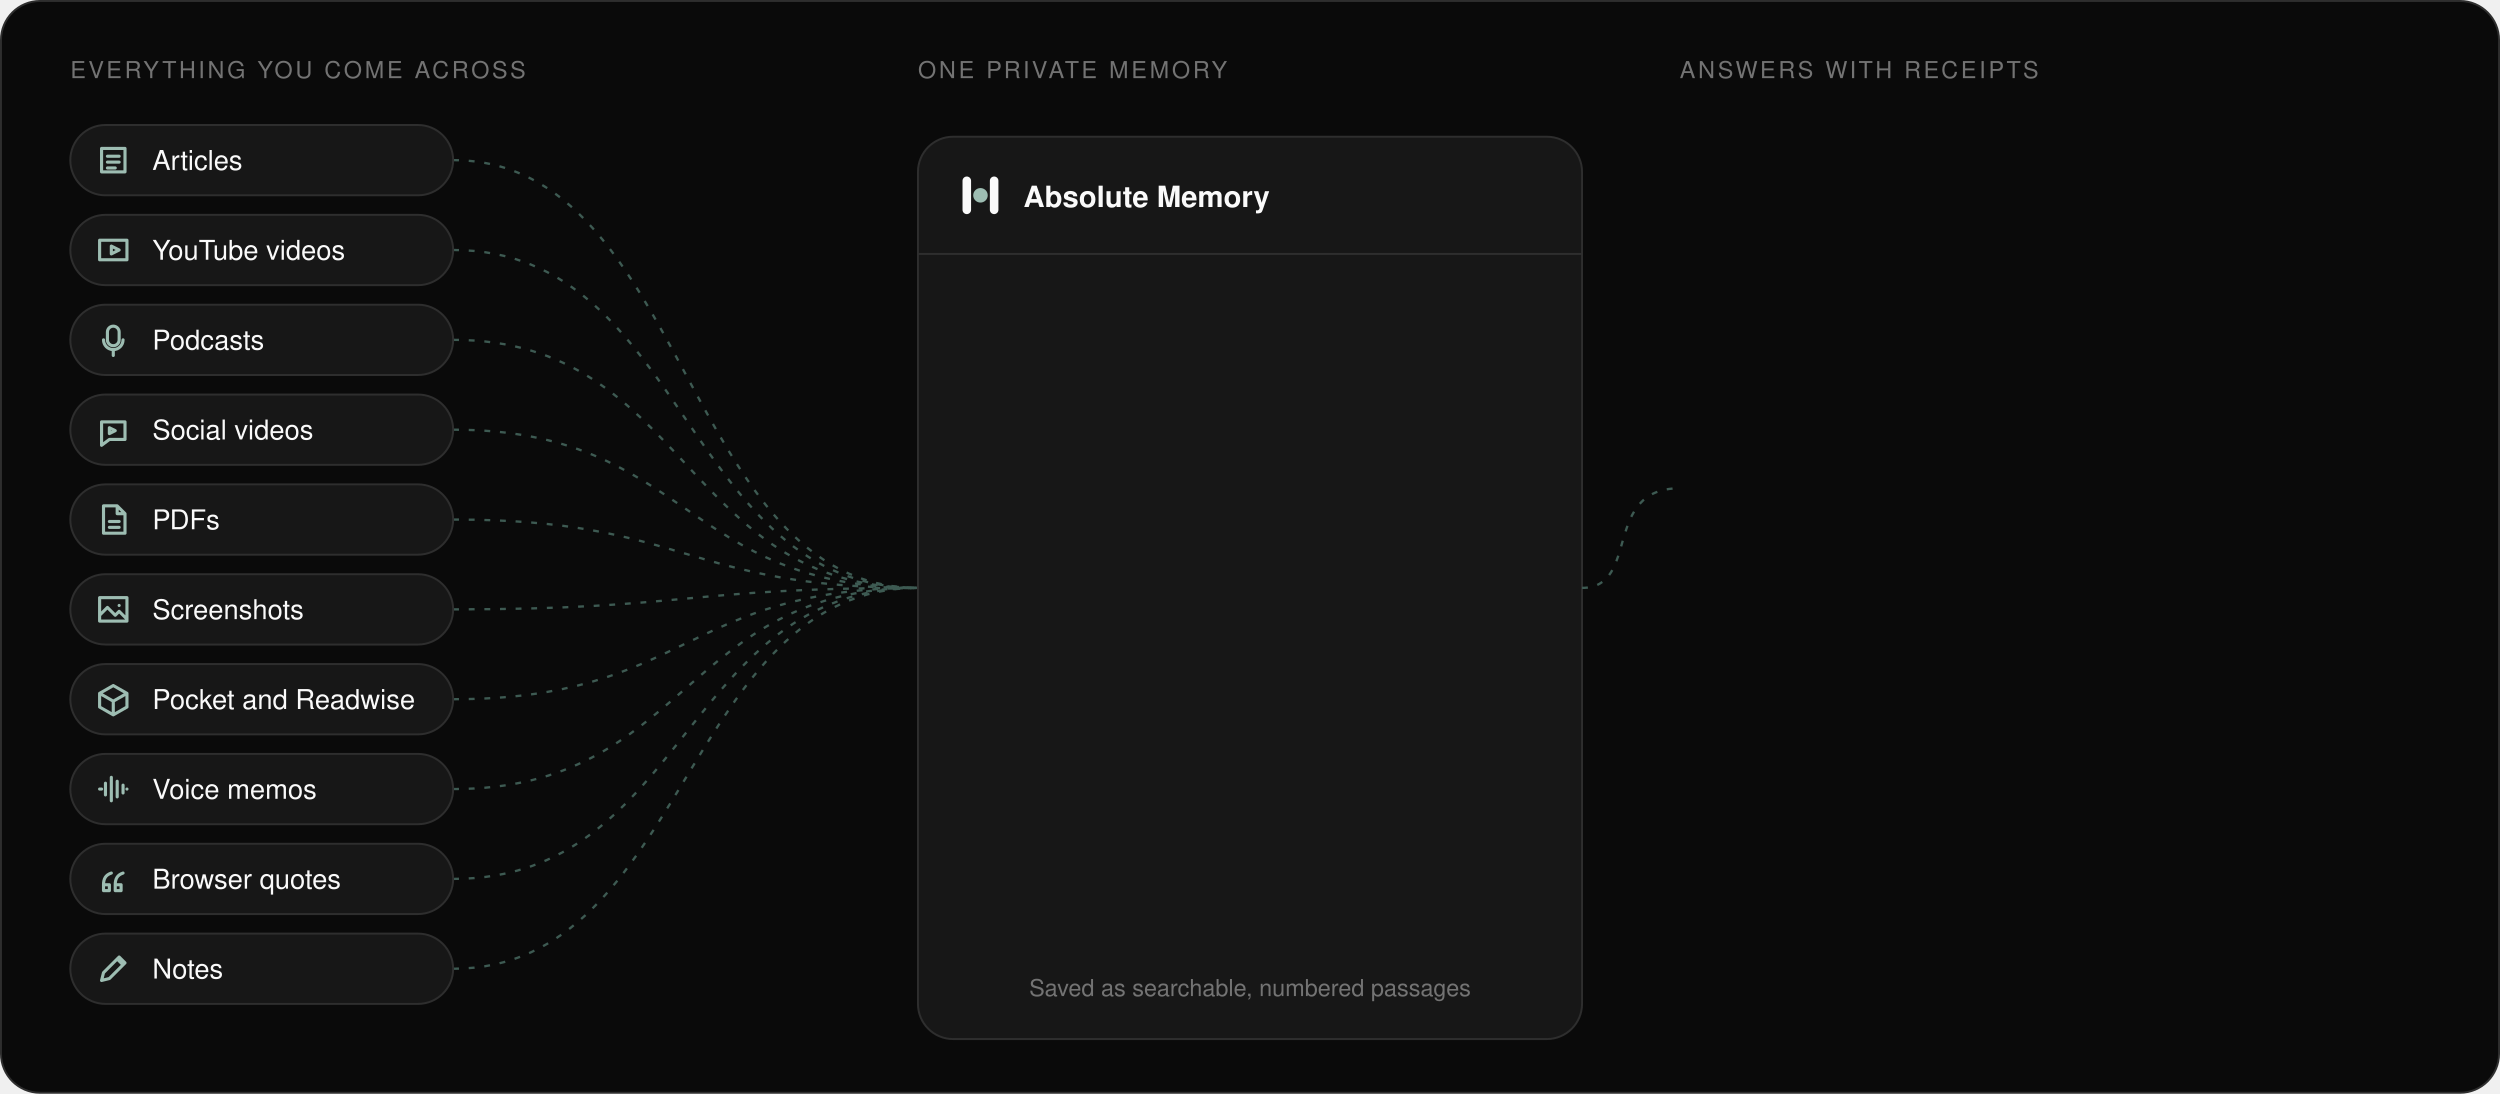
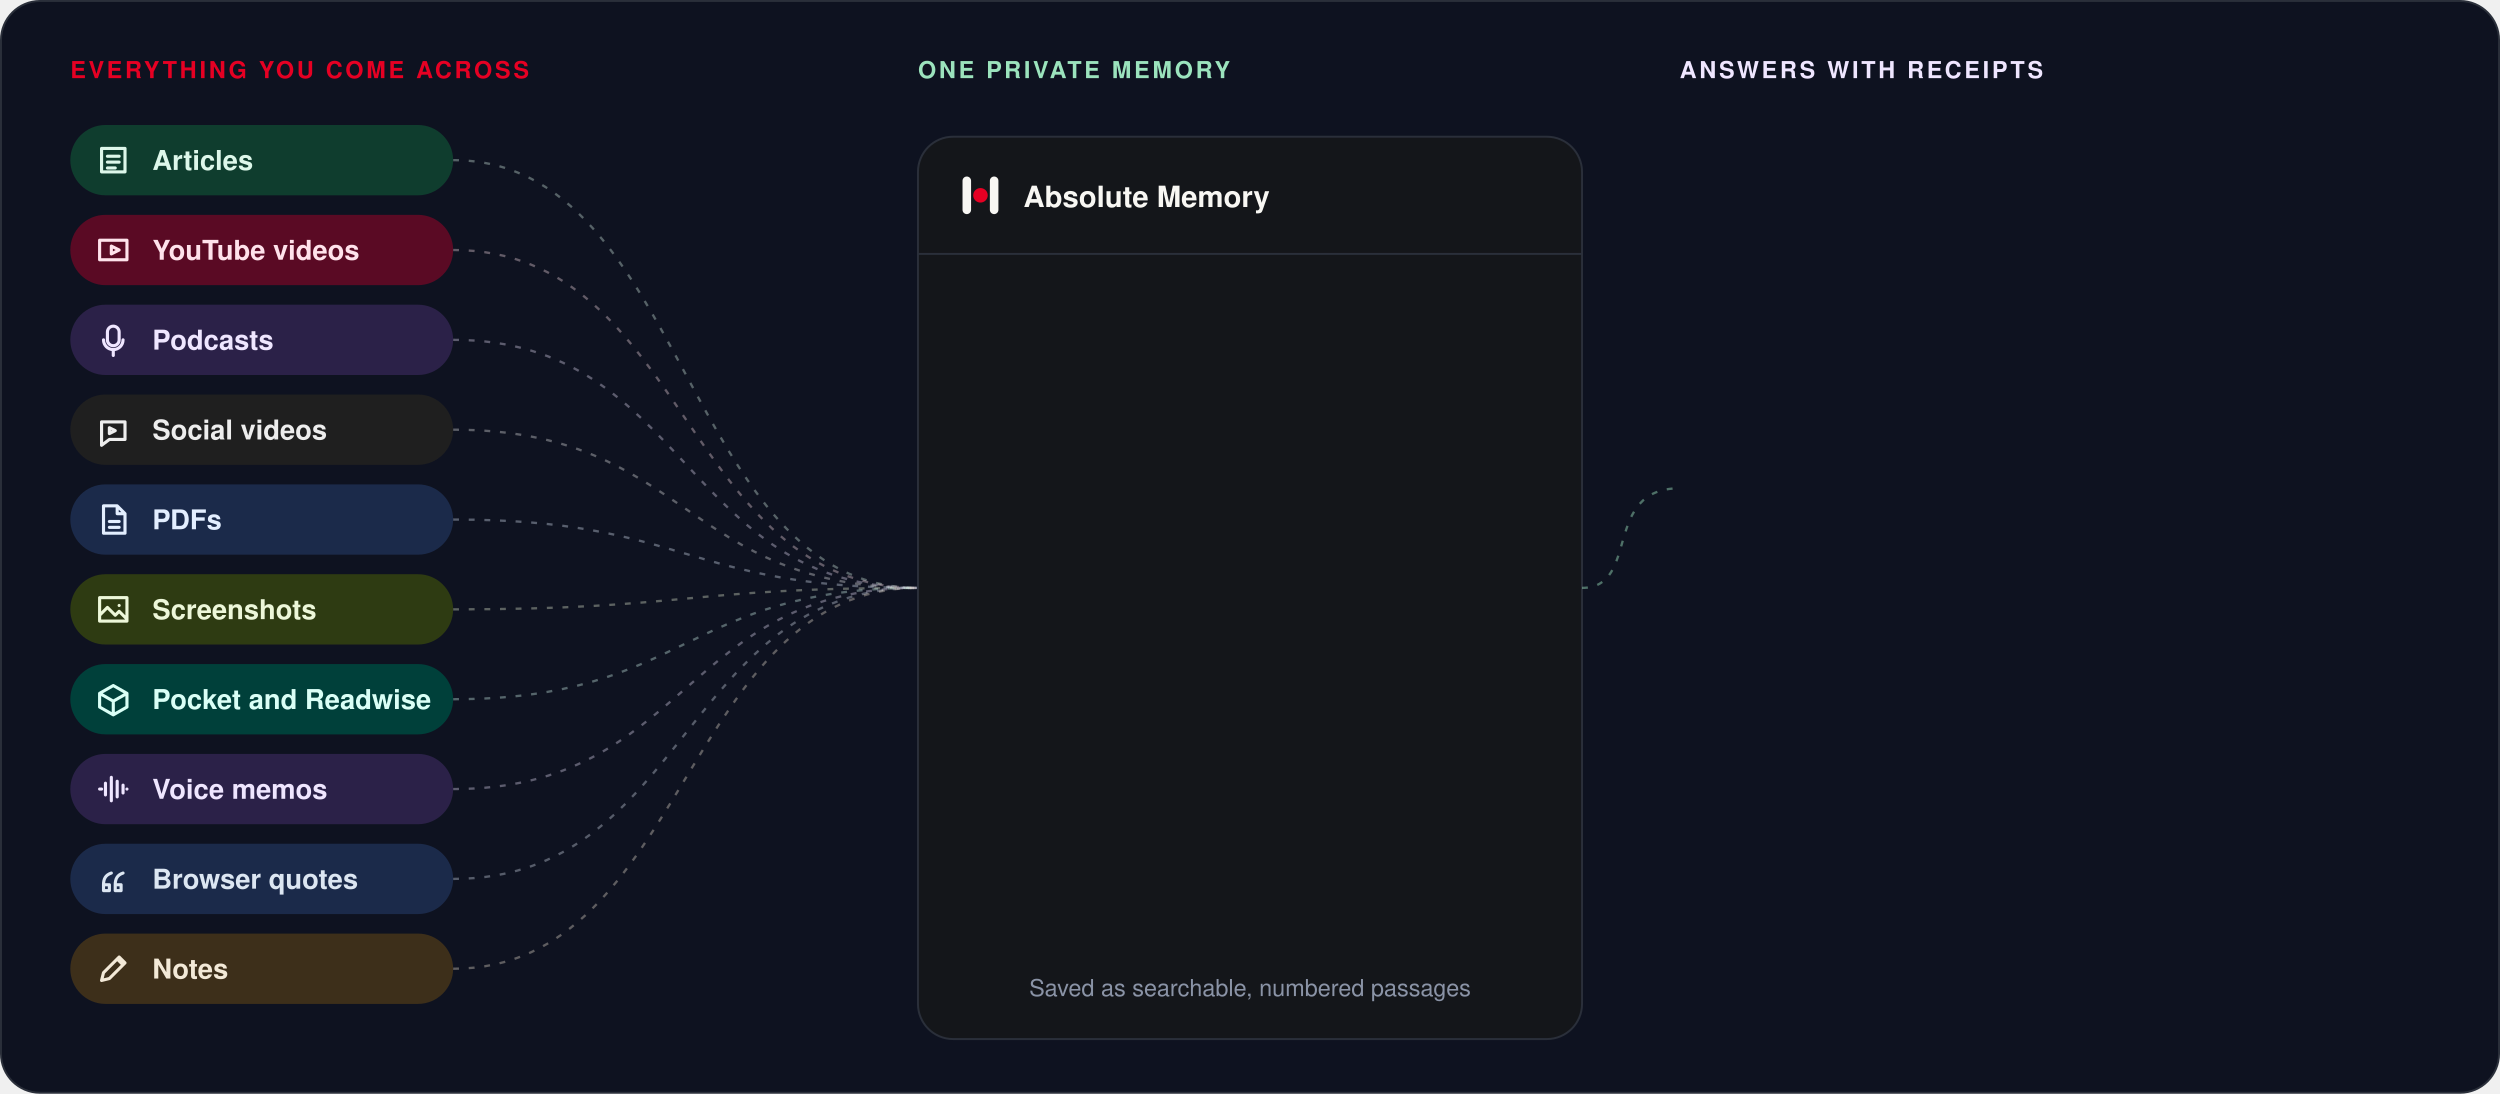
<svg xmlns="http://www.w3.org/2000/svg" viewBox="0 0 1280 560" width="1280" height="560" role="img" aria-labelledby="t d">
-   <rect x="0.5" y="0.5" width="1279" height="559" rx="20" fill="#0A0A0A" stroke="#2E2E2E" />
-   <text x="36" y="40" font-family="-apple-system, BlinkMacSystemFont, 'Segoe UI', Helvetica, Arial, sans-serif" font-size="12" letter-spacing="1.4" fill="#737373">EVERYTHING YOU COME ACROSS</text>
-   <text x="470" y="40" font-family="-apple-system, BlinkMacSystemFont, 'Segoe UI', Helvetica, Arial, sans-serif" font-size="12" letter-spacing="1.4" fill="#737373">ONE PRIVATE MEMORY</text>
-   <text x="860" y="40" font-family="-apple-system, BlinkMacSystemFont, 'Segoe UI', Helvetica, Arial, sans-serif" font-size="12" letter-spacing="1.4" fill="#737373">ANSWERS WITH RECEIPTS</text>
-   <path id="p0" d="M232 82 C 352 82, 350 301, 470 301" fill="none" stroke="#3D5A52" stroke-width="1.2" stroke-dasharray="3 5" />
-   <g>
-     <rect x="36" y="64" width="196" height="36" rx="18" fill="#171717" stroke="#2E2E2E" />
-     <path d="M4 4h12v12H4z M7 8h6 M7 11h6 M7 14h4" transform="translate(48 72) scale(1)" fill="none" stroke="#9DBDB2" stroke-width="1.6" stroke-linecap="round" stroke-linejoin="round" />
-     <text x="78" y="87" font-family="-apple-system, BlinkMacSystemFont, 'Segoe UI', Helvetica, Arial, sans-serif" font-size="14" fill="#FAFAFA">Articles</text>
-   </g>
-   <circle r="4" fill="#9DBDB2" opacity="0">
-     <animateMotion dur="1.6s" begin="0.00s;0.00s+9s" fill="freeze" keyPoints="0;1" keyTimes="0;1" calcMode="spline" keySplines="0.4 0 0.2 1">
+   <rect x="0.5" y="0.5" width="1279" height="559" rx="20" fill="#0E1220" stroke="#2A2F3A" />
+   <text x="36" y="40" font-family="-apple-system, BlinkMacSystemFont, 'Segoe UI', Helvetica, Arial, sans-serif" font-size="12" font-weight="700" letter-spacing="1.4" fill="#E60023">EVERYTHING YOU COME ACROSS</text>
+   <text x="470" y="40" font-family="-apple-system, BlinkMacSystemFont, 'Segoe UI', Helvetica, Arial, sans-serif" font-size="12" font-weight="700" letter-spacing="1.4" fill="#9BE3BD">ONE PRIVATE MEMORY</text>
+   <text x="860" y="40" font-family="-apple-system, BlinkMacSystemFont, 'Segoe UI', Helvetica, Arial, sans-serif" font-size="12" font-weight="700" letter-spacing="1.4" fill="#EFE6FF">ANSWERS WITH RECEIPTS</text>
+   <path id="p0" d="M232 82 C 352 82, 350 301, 470 301" fill="none" stroke="#DDF7EA" stroke-opacity="0.35" stroke-width="1.2" stroke-dasharray="3 5" />
+   <rect x="36" y="64" width="196" height="36" rx="18" fill="#0F3D2E" />
+   <path d="M4 4h12v12H4z M7 8h6 M7 11h6 M7 14h4" transform="translate(48 72) scale(1)" fill="none" stroke="#DDF7EA" stroke-width="1.6" stroke-linecap="round" stroke-linejoin="round" />
+   <text x="78" y="87" font-family="-apple-system, BlinkMacSystemFont, 'Segoe UI', Helvetica, Arial, sans-serif" font-size="14" font-weight="600" fill="#DDF7EA">Articles</text>
+   <circle r="4.5" fill="#DDF7EA" opacity="0">
+     <animateMotion dur="1.6s" begin="0.00s;0.00s+9s" fill="freeze" calcMode="spline" keyPoints="0;1" keyTimes="0;1" keySplines="0.4 0 0.2 1">
      <mpath href="#p0" />
    </animateMotion>
    <animate attributeName="opacity" values="0;1;1;0" keyTimes="0;0.1;0.85;1" dur="1.6s" begin="0.00s;0.00s+9s" />
  </circle>
-   <path id="p1" d="M232 128 C 352 128, 350 301, 470 301" fill="none" stroke="#3D5A52" stroke-width="1.2" stroke-dasharray="3 5" />
-   <g>
-     <rect x="36" y="110" width="196" height="36" rx="18" fill="#171717" stroke="#2E2E2E" />
-     <path d="M3 5h14v10H3z M9 8l4 2-4 2z" transform="translate(48 118) scale(1)" fill="none" stroke="#9DBDB2" stroke-width="1.6" stroke-linecap="round" stroke-linejoin="round" />
-     <text x="78" y="133" font-family="-apple-system, BlinkMacSystemFont, 'Segoe UI', Helvetica, Arial, sans-serif" font-size="14" fill="#FAFAFA">YouTube videos</text>
-   </g>
-   <circle r="4" fill="#9DBDB2" opacity="0">
-     <animateMotion dur="1.6s" begin="0.45s;0.45s+9s" fill="freeze" keyPoints="0;1" keyTimes="0;1" calcMode="spline" keySplines="0.4 0 0.2 1">
+   <path id="p1" d="M232 128 C 352 128, 350 301, 470 301" fill="none" stroke="#FFE2EB" stroke-opacity="0.35" stroke-width="1.2" stroke-dasharray="3 5" />
+   <rect x="36" y="110" width="196" height="36" rx="18" fill="#5A0A24" />
+   <path d="M3 5h14v10H3z M9 8l4 2-4 2z" transform="translate(48 118) scale(1)" fill="none" stroke="#FFE2EB" stroke-width="1.6" stroke-linecap="round" stroke-linejoin="round" />
+   <text x="78" y="133" font-family="-apple-system, BlinkMacSystemFont, 'Segoe UI', Helvetica, Arial, sans-serif" font-size="14" font-weight="600" fill="#FFE2EB">YouTube videos</text>
+   <circle r="4.5" fill="#FFE2EB" opacity="0">
+     <animateMotion dur="1.6s" begin="0.45s;0.45s+9s" fill="freeze" calcMode="spline" keyPoints="0;1" keyTimes="0;1" keySplines="0.4 0 0.2 1">
      <mpath href="#p1" />
    </animateMotion>
    <animate attributeName="opacity" values="0;1;1;0" keyTimes="0;0.1;0.85;1" dur="1.6s" begin="0.45s;0.45s+9s" />
  </circle>
-   <path id="p2" d="M232 174 C 352 174, 350 301, 470 301" fill="none" stroke="#3D5A52" stroke-width="1.2" stroke-dasharray="3 5" />
-   <g>
-     <rect x="36" y="156" width="196" height="36" rx="18" fill="#171717" stroke="#2E2E2E" />
-     <path d="M10 3a3 3 0 0 1 3 3v4a3 3 0 0 1-6 0V6a3 3 0 0 1 3-3z M5 10a5 5 0 0 0 10 0 M10 15v3" transform="translate(48 164) scale(1)" fill="none" stroke="#9DBDB2" stroke-width="1.6" stroke-linecap="round" stroke-linejoin="round" />
-     <text x="78" y="179" font-family="-apple-system, BlinkMacSystemFont, 'Segoe UI', Helvetica, Arial, sans-serif" font-size="14" fill="#FAFAFA">Podcasts</text>
-   </g>
-   <circle r="4" fill="#9DBDB2" opacity="0">
-     <animateMotion dur="1.6s" begin="0.90s;0.90s+9s" fill="freeze" keyPoints="0;1" keyTimes="0;1" calcMode="spline" keySplines="0.4 0 0.2 1">
+   <path id="p2" d="M232 174 C 352 174, 350 301, 470 301" fill="none" stroke="#EFE6FF" stroke-opacity="0.35" stroke-width="1.2" stroke-dasharray="3 5" />
+   <rect x="36" y="156" width="196" height="36" rx="18" fill="#2B2148" />
+   <path d="M10 3a3 3 0 0 1 3 3v4a3 3 0 0 1-6 0V6a3 3 0 0 1 3-3z M5 10a5 5 0 0 0 10 0 M10 15v3" transform="translate(48 164) scale(1)" fill="none" stroke="#EFE6FF" stroke-width="1.6" stroke-linecap="round" stroke-linejoin="round" />
+   <text x="78" y="179" font-family="-apple-system, BlinkMacSystemFont, 'Segoe UI', Helvetica, Arial, sans-serif" font-size="14" font-weight="600" fill="#EFE6FF">Podcasts</text>
+   <circle r="4.5" fill="#EFE6FF" opacity="0">
+     <animateMotion dur="1.6s" begin="0.90s;0.90s+9s" fill="freeze" calcMode="spline" keyPoints="0;1" keyTimes="0;1" keySplines="0.4 0 0.2 1">
      <mpath href="#p2" />
    </animateMotion>
    <animate attributeName="opacity" values="0;1;1;0" keyTimes="0;0.1;0.85;1" dur="1.6s" begin="0.90s;0.90s+9s" />
  </circle>
-   <path id="p3" d="M232 220 C 352 220, 350 301, 470 301" fill="none" stroke="#3D5A52" stroke-width="1.2" stroke-dasharray="3 5" />
-   <g>
-     <rect x="36" y="202" width="196" height="36" rx="18" fill="#171717" stroke="#2E2E2E" />
-     <path d="M4 6h12v9H8l-4 3z M8 9l3 1.5L8 12z" transform="translate(48 210) scale(1)" fill="none" stroke="#9DBDB2" stroke-width="1.6" stroke-linecap="round" stroke-linejoin="round" />
-     <text x="78" y="225" font-family="-apple-system, BlinkMacSystemFont, 'Segoe UI', Helvetica, Arial, sans-serif" font-size="14" fill="#FAFAFA">Social videos</text>
-   </g>
-   <circle r="4" fill="#9DBDB2" opacity="0">
-     <animateMotion dur="1.6s" begin="1.35s;1.35s+9s" fill="freeze" keyPoints="0;1" keyTimes="0;1" calcMode="spline" keySplines="0.4 0 0.2 1">
+   <path id="p3" d="M232 220 C 352 220, 350 301, 470 301" fill="none" stroke="#EDEDED" stroke-opacity="0.35" stroke-width="1.2" stroke-dasharray="3 5" />
+   <rect x="36" y="202" width="196" height="36" rx="18" fill="#1F1F1F" />
+   <path d="M4 6h12v9H8l-4 3z M8 9l3 1.5L8 12z" transform="translate(48 210) scale(1)" fill="none" stroke="#EDEDED" stroke-width="1.6" stroke-linecap="round" stroke-linejoin="round" />
+   <text x="78" y="225" font-family="-apple-system, BlinkMacSystemFont, 'Segoe UI', Helvetica, Arial, sans-serif" font-size="14" font-weight="600" fill="#EDEDED">Social videos</text>
+   <circle r="4.5" fill="#EDEDED" opacity="0">
+     <animateMotion dur="1.6s" begin="1.35s;1.35s+9s" fill="freeze" calcMode="spline" keyPoints="0;1" keyTimes="0;1" keySplines="0.4 0 0.2 1">
      <mpath href="#p3" />
    </animateMotion>
    <animate attributeName="opacity" values="0;1;1;0" keyTimes="0;0.1;0.85;1" dur="1.6s" begin="1.35s;1.35s+9s" />
  </circle>
-   <path id="p4" d="M232 266 C 352 266, 350 301, 470 301" fill="none" stroke="#3D5A52" stroke-width="1.2" stroke-dasharray="3 5" />
-   <g>
-     <rect x="36" y="248" width="196" height="36" rx="18" fill="#171717" stroke="#2E2E2E" />
-     <path d="M5 3h7l4 4v10H5z M12 3v4h4 M8 11h5 M8 14h5" transform="translate(48 256) scale(1)" fill="none" stroke="#9DBDB2" stroke-width="1.6" stroke-linecap="round" stroke-linejoin="round" />
-     <text x="78" y="271" font-family="-apple-system, BlinkMacSystemFont, 'Segoe UI', Helvetica, Arial, sans-serif" font-size="14" fill="#FAFAFA">PDFs</text>
-   </g>
-   <circle r="4" fill="#9DBDB2" opacity="0">
-     <animateMotion dur="1.6s" begin="1.80s;1.80s+9s" fill="freeze" keyPoints="0;1" keyTimes="0;1" calcMode="spline" keySplines="0.4 0 0.2 1">
+   <path id="p4" d="M232 266 C 352 266, 350 301, 470 301" fill="none" stroke="#E3EEFF" stroke-opacity="0.35" stroke-width="1.2" stroke-dasharray="3 5" />
+   <rect x="36" y="248" width="196" height="36" rx="18" fill="#1B2A4A" />
+   <path d="M5 3h7l4 4v10H5z M12 3v4h4 M8 11h5 M8 14h5" transform="translate(48 256) scale(1)" fill="none" stroke="#E3EEFF" stroke-width="1.6" stroke-linecap="round" stroke-linejoin="round" />
+   <text x="78" y="271" font-family="-apple-system, BlinkMacSystemFont, 'Segoe UI', Helvetica, Arial, sans-serif" font-size="14" font-weight="600" fill="#E3EEFF">PDFs</text>
+   <circle r="4.5" fill="#E3EEFF" opacity="0">
+     <animateMotion dur="1.6s" begin="1.80s;1.80s+9s" fill="freeze" calcMode="spline" keyPoints="0;1" keyTimes="0;1" keySplines="0.4 0 0.2 1">
      <mpath href="#p4" />
    </animateMotion>
    <animate attributeName="opacity" values="0;1;1;0" keyTimes="0;0.1;0.85;1" dur="1.6s" begin="1.80s;1.80s+9s" />
  </circle>
-   <path id="p5" d="M232 312 C 352 312, 350 301, 470 301" fill="none" stroke="#3D5A52" stroke-width="1.2" stroke-dasharray="3 5" />
-   <g>
-     <rect x="36" y="294" width="196" height="36" rx="18" fill="#171717" stroke="#2E2E2E" />
-     <path d="M3 4h14v12H3z M3 13l4-4 4 4 2-2 4 4 M13 8h.01" transform="translate(48 302) scale(1)" fill="none" stroke="#9DBDB2" stroke-width="1.6" stroke-linecap="round" stroke-linejoin="round" />
-     <text x="78" y="317" font-family="-apple-system, BlinkMacSystemFont, 'Segoe UI', Helvetica, Arial, sans-serif" font-size="14" fill="#FAFAFA">Screenshots</text>
-   </g>
-   <circle r="4" fill="#9DBDB2" opacity="0">
-     <animateMotion dur="1.6s" begin="2.25s;2.25s+9s" fill="freeze" keyPoints="0;1" keyTimes="0;1" calcMode="spline" keySplines="0.4 0 0.2 1">
+   <path id="p5" d="M232 312 C 352 312, 350 301, 470 301" fill="none" stroke="#EDF7D9" stroke-opacity="0.35" stroke-width="1.2" stroke-dasharray="3 5" />
+   <rect x="36" y="294" width="196" height="36" rx="18" fill="#2E3B12" />
+   <path d="M3 4h14v12H3z M3 13l4-4 4 4 2-2 4 4 M13 8h.01" transform="translate(48 302) scale(1)" fill="none" stroke="#EDF7D9" stroke-width="1.6" stroke-linecap="round" stroke-linejoin="round" />
+   <text x="78" y="317" font-family="-apple-system, BlinkMacSystemFont, 'Segoe UI', Helvetica, Arial, sans-serif" font-size="14" font-weight="600" fill="#EDF7D9">Screenshots</text>
+   <circle r="4.5" fill="#EDF7D9" opacity="0">
+     <animateMotion dur="1.6s" begin="2.25s;2.25s+9s" fill="freeze" calcMode="spline" keyPoints="0;1" keyTimes="0;1" keySplines="0.4 0 0.2 1">
      <mpath href="#p5" />
    </animateMotion>
    <animate attributeName="opacity" values="0;1;1;0" keyTimes="0;0.1;0.85;1" dur="1.6s" begin="2.25s;2.25s+9s" />
  </circle>
-   <path id="p6" d="M232 358 C 352 358, 350 301, 470 301" fill="none" stroke="#3D5A52" stroke-width="1.2" stroke-dasharray="3 5" />
-   <g>
-     <rect x="36" y="340" width="196" height="36" rx="18" fill="#171717" stroke="#2E2E2E" />
-     <path d="M3 7l7-4 7 4v7l-7 4-7-4z M3 7l7 4 7-4 M10 11v7" transform="translate(48 348) scale(1)" fill="none" stroke="#9DBDB2" stroke-width="1.6" stroke-linecap="round" stroke-linejoin="round" />
-     <text x="78" y="363" font-family="-apple-system, BlinkMacSystemFont, 'Segoe UI', Helvetica, Arial, sans-serif" font-size="14" fill="#FAFAFA">Pocket and Readwise</text>
-   </g>
-   <circle r="4" fill="#9DBDB2" opacity="0">
-     <animateMotion dur="1.6s" begin="2.70s;2.70s+9s" fill="freeze" keyPoints="0;1" keyTimes="0;1" calcMode="spline" keySplines="0.4 0 0.2 1">
+   <path id="p6" d="M232 358 C 352 358, 350 301, 470 301" fill="none" stroke="#DAFFF6" stroke-opacity="0.35" stroke-width="1.2" stroke-dasharray="3 5" />
+   <rect x="36" y="340" width="196" height="36" rx="18" fill="#00403A" />
+   <path d="M3 7l7-4 7 4v7l-7 4-7-4z M3 7l7 4 7-4 M10 11v7" transform="translate(48 348) scale(1)" fill="none" stroke="#DAFFF6" stroke-width="1.6" stroke-linecap="round" stroke-linejoin="round" />
+   <text x="78" y="363" font-family="-apple-system, BlinkMacSystemFont, 'Segoe UI', Helvetica, Arial, sans-serif" font-size="14" font-weight="600" fill="#DAFFF6">Pocket and Readwise</text>
+   <circle r="4.5" fill="#DAFFF6" opacity="0">
+     <animateMotion dur="1.6s" begin="2.70s;2.70s+9s" fill="freeze" calcMode="spline" keyPoints="0;1" keyTimes="0;1" keySplines="0.4 0 0.2 1">
      <mpath href="#p6" />
    </animateMotion>
    <animate attributeName="opacity" values="0;1;1;0" keyTimes="0;0.1;0.85;1" dur="1.6s" begin="2.70s;2.70s+9s" />
  </circle>
-   <path id="p7" d="M232 404 C 352 404, 350 301, 470 301" fill="none" stroke="#3D5A52" stroke-width="1.2" stroke-dasharray="3 5" />
-   <g>
-     <rect x="36" y="386" width="196" height="36" rx="18" fill="#171717" stroke="#2E2E2E" />
-     <path d="M3 10h1 M6 7v6 M9 4v12 M12 6v8 M15 8v4 M17 10h0" transform="translate(48 394) scale(1)" fill="none" stroke="#9DBDB2" stroke-width="1.6" stroke-linecap="round" stroke-linejoin="round" />
-     <text x="78" y="409" font-family="-apple-system, BlinkMacSystemFont, 'Segoe UI', Helvetica, Arial, sans-serif" font-size="14" fill="#FAFAFA">Voice memos</text>
-   </g>
-   <circle r="4" fill="#9DBDB2" opacity="0">
-     <animateMotion dur="1.6s" begin="3.15s;3.15s+9s" fill="freeze" keyPoints="0;1" keyTimes="0;1" calcMode="spline" keySplines="0.4 0 0.2 1">
+   <path id="p7" d="M232 404 C 352 404, 350 301, 470 301" fill="none" stroke="#EFE6FF" stroke-opacity="0.35" stroke-width="1.2" stroke-dasharray="3 5" />
+   <rect x="36" y="386" width="196" height="36" rx="18" fill="#2B2148" />
+   <path d="M3 10h1 M6 7v6 M9 4v12 M12 6v8 M15 8v4 M17 10h0" transform="translate(48 394) scale(1)" fill="none" stroke="#EFE6FF" stroke-width="1.6" stroke-linecap="round" stroke-linejoin="round" />
+   <text x="78" y="409" font-family="-apple-system, BlinkMacSystemFont, 'Segoe UI', Helvetica, Arial, sans-serif" font-size="14" font-weight="600" fill="#EFE6FF">Voice memos</text>
+   <circle r="4.5" fill="#EFE6FF" opacity="0">
+     <animateMotion dur="1.6s" begin="3.15s;3.15s+9s" fill="freeze" calcMode="spline" keyPoints="0;1" keyTimes="0;1" keySplines="0.4 0 0.2 1">
      <mpath href="#p7" />
    </animateMotion>
    <animate attributeName="opacity" values="0;1;1;0" keyTimes="0;0.1;0.85;1" dur="1.6s" begin="3.15s;3.15s+9s" />
  </circle>
-   <path id="p8" d="M232 450 C 352 450, 350 301, 470 301" fill="none" stroke="#3D5A52" stroke-width="1.2" stroke-dasharray="3 5" />
-   <g>
-     <rect x="36" y="432" width="196" height="36" rx="18" fill="#171717" stroke="#2E2E2E" />
-     <path d="M5 13c0-3 1-5 4-6 M11 13c0-3 1-5 4-6 M5 13h3v3H5z M11 13h3v3h-3z" transform="translate(48 440) scale(1)" fill="none" stroke="#9DBDB2" stroke-width="1.6" stroke-linecap="round" stroke-linejoin="round" />
-     <text x="78" y="455" font-family="-apple-system, BlinkMacSystemFont, 'Segoe UI', Helvetica, Arial, sans-serif" font-size="14" fill="#FAFAFA">Browser quotes</text>
-   </g>
-   <circle r="4" fill="#9DBDB2" opacity="0">
-     <animateMotion dur="1.6s" begin="3.60s;3.60s+9s" fill="freeze" keyPoints="0;1" keyTimes="0;1" calcMode="spline" keySplines="0.4 0 0.2 1">
+   <path id="p8" d="M232 450 C 352 450, 350 301, 470 301" fill="none" stroke="#DCE6F2" stroke-opacity="0.35" stroke-width="1.2" stroke-dasharray="3 5" />
+   <rect x="36" y="432" width="196" height="36" rx="18" fill="#1B2A4A" />
+   <path d="M5 13c0-3 1-5 4-6 M11 13c0-3 1-5 4-6 M5 13h3v3H5z M11 13h3v3h-3z" transform="translate(48 440) scale(1)" fill="none" stroke="#DCE6F2" stroke-width="1.6" stroke-linecap="round" stroke-linejoin="round" />
+   <text x="78" y="455" font-family="-apple-system, BlinkMacSystemFont, 'Segoe UI', Helvetica, Arial, sans-serif" font-size="14" font-weight="600" fill="#DCE6F2">Browser quotes</text>
+   <circle r="4.5" fill="#DCE6F2" opacity="0">
+     <animateMotion dur="1.6s" begin="3.60s;3.60s+9s" fill="freeze" calcMode="spline" keyPoints="0;1" keyTimes="0;1" keySplines="0.4 0 0.2 1">
      <mpath href="#p8" />
    </animateMotion>
    <animate attributeName="opacity" values="0;1;1;0" keyTimes="0;0.1;0.85;1" dur="1.6s" begin="3.60s;3.60s+9s" />
  </circle>
-   <path id="p9" d="M232 496 C 352 496, 350 301, 470 301" fill="none" stroke="#3D5A52" stroke-width="1.2" stroke-dasharray="3 5" />
-   <g>
-     <rect x="36" y="478" width="196" height="36" rx="18" fill="#171717" stroke="#2E2E2E" />
-     <path d="M4 16l1-4 8-8 3 3-8 8z M12 5l3 3" transform="translate(48 486) scale(1)" fill="none" stroke="#9DBDB2" stroke-width="1.6" stroke-linecap="round" stroke-linejoin="round" />
-     <text x="78" y="501" font-family="-apple-system, BlinkMacSystemFont, 'Segoe UI', Helvetica, Arial, sans-serif" font-size="14" fill="#FAFAFA">Notes</text>
-   </g>
-   <circle r="4" fill="#9DBDB2" opacity="0">
-     <animateMotion dur="1.6s" begin="4.05s;4.05s+9s" fill="freeze" keyPoints="0;1" keyTimes="0;1" calcMode="spline" keySplines="0.4 0 0.2 1">
+   <path id="p9" d="M232 496 C 352 496, 350 301, 470 301" fill="none" stroke="#F3E9D7" stroke-opacity="0.35" stroke-width="1.2" stroke-dasharray="3 5" />
+   <rect x="36" y="478" width="196" height="36" rx="18" fill="#3D2F1A" />
+   <path d="M4 16l1-4 8-8 3 3-8 8z M12 5l3 3" transform="translate(48 486) scale(1)" fill="none" stroke="#F3E9D7" stroke-width="1.6" stroke-linecap="round" stroke-linejoin="round" />
+   <text x="78" y="501" font-family="-apple-system, BlinkMacSystemFont, 'Segoe UI', Helvetica, Arial, sans-serif" font-size="14" font-weight="600" fill="#F3E9D7">Notes</text>
+   <circle r="4.5" fill="#F3E9D7" opacity="0">
+     <animateMotion dur="1.6s" begin="4.05s;4.05s+9s" fill="freeze" calcMode="spline" keyPoints="0;1" keyTimes="0;1" keySplines="0.4 0 0.2 1">
      <mpath href="#p9" />
    </animateMotion>
    <animate attributeName="opacity" values="0;1;1;0" keyTimes="0;0.1;0.85;1" dur="1.6s" begin="4.05s;4.05s+9s" />
  </circle>
-   <rect x="470" y="70" width="340" height="462" rx="18" fill="#171717" stroke="#2E2E2E" />
+   <rect x="470" y="70" width="340" height="462" rx="18" fill="#14161A" stroke="#2A2F3A" />
  <g transform="translate(488 86) scale(0.4375)">
-     <rect x="11" y="10" width="10" height="44" rx="5" fill="#FAFAFA" />
-     <rect x="43" y="10" width="10" height="44" rx="5" fill="#FAFAFA" />
-     <circle cx="32" cy="32" r="8.5" fill="#9DBDB2" />
-   </g>
-   <text x="524" y="106" font-family="-apple-system, BlinkMacSystemFont, 'Segoe UI', Helvetica, Arial, sans-serif" font-size="15" font-weight="600" fill="#FAFAFA">Absolute Memory</text>
-   <line x1="470" y1="130" x2="810" y2="130" stroke="#2E2E2E" />
+     <rect x="11" y="10" width="10" height="44" rx="5" fill="#F8F7F3" />
+     <rect x="43" y="10" width="10" height="44" rx="5" fill="#F8F7F3" />
+     <circle cx="32" cy="32" r="8.5" fill="#E60023" />
+   </g>
+   <text x="524" y="106" font-family="-apple-system, BlinkMacSystemFont, 'Segoe UI', Helvetica, Arial, sans-serif" font-size="15" font-weight="700" fill="#F8F7F3">Absolute Memory</text>
+   <line x1="470" y1="130" x2="810" y2="130" stroke="#2A2F3A" />
  <g opacity="0">
    <animate attributeName="opacity" values="0;0;1;1;0" keyTimes="0;0.156;0.200;0.956;1" dur="9s" repeatCount="indefinite" />
-     <rect x="484" y="148" width="312" height="56" rx="12" fill="#1C1C1C" />
-     <path d="M4 4h12v12H4z M7 8h6 M7 11h6 M7 14h4" transform="translate(496 166) scale(1)" fill="none" stroke="#9DBDB2" stroke-width="1.6" stroke-linecap="round" stroke-linejoin="round" />
-     <text x="526" y="171" font-family="-apple-system, BlinkMacSystemFont, 'Segoe UI', Helvetica, Arial, sans-serif" font-size="11" fill="#737373">Article</text>
-     <text x="526" y="189" font-family="-apple-system, BlinkMacSystemFont, 'Segoe UI', Helvetica, Arial, sans-serif" font-size="13" fill="#FAFAFA">A cooler roof for the library</text>
-     <rect x="748" y="165" width="36" height="20" rx="10" fill="#1F2A27" />
-     <text x="766" y="179" text-anchor="middle" font-family="-apple-system, BlinkMacSystemFont, 'Segoe UI', Helvetica, Arial, sans-serif" font-size="10.5" fill="#9DBDB2">¶ 4</text>
+     <rect x="484" y="148" width="312" height="56" rx="12" fill="#0F3D2E" />
+     <path d="M4 4h12v12H4z M7 8h6 M7 11h6 M7 14h4" transform="translate(496 166) scale(1)" fill="none" stroke="#DDF7EA" stroke-width="1.6" stroke-linecap="round" stroke-linejoin="round" />
+     <text x="526" y="171" font-family="-apple-system, BlinkMacSystemFont, 'Segoe UI', Helvetica, Arial, sans-serif" font-size="11" font-weight="700" fill="#DDF7EA">Article</text>
+     <text x="526" y="189" font-family="-apple-system, BlinkMacSystemFont, 'Segoe UI', Helvetica, Arial, sans-serif" font-size="13" fill="#F8F7F3">A cooler roof for the library</text>
+     <rect x="748" y="165" width="36" height="20" rx="10" fill="#14161A" />
+     <text x="766" y="179" text-anchor="middle" font-family="-apple-system, BlinkMacSystemFont, 'Segoe UI', Helvetica, Arial, sans-serif" font-size="10.5" font-weight="600" fill="#DDF7EA">¶ 4</text>
  </g>
  <g opacity="0">
    <animate attributeName="opacity" values="0;0;1;1;0" keyTimes="0;0.211;0.256;0.956;1" dur="9s" repeatCount="indefinite" />
-     <rect x="484" y="216" width="312" height="56" rx="12" fill="#1C1C1C" />
-     <path d="M3 5h14v10H3z M9 8l4 2-4 2z" transform="translate(496 234) scale(1)" fill="none" stroke="#9DBDB2" stroke-width="1.6" stroke-linecap="round" stroke-linejoin="round" />
-     <text x="526" y="239" font-family="-apple-system, BlinkMacSystemFont, 'Segoe UI', Helvetica, Arial, sans-serif" font-size="11" fill="#737373">YouTube</text>
-     <text x="526" y="257" font-family="-apple-system, BlinkMacSystemFont, 'Segoe UI', Helvetica, Arial, sans-serif" font-size="13" fill="#FAFAFA">How to fix a bike chain</text>
-     <rect x="748" y="233" width="36" height="20" rx="10" fill="#1F2A27" />
-     <text x="766" y="247" text-anchor="middle" font-family="-apple-system, BlinkMacSystemFont, 'Segoe UI', Helvetica, Arial, sans-serif" font-size="10.5" fill="#9DBDB2">3:12</text>
+     <rect x="484" y="216" width="312" height="56" rx="12" fill="#5A0A24" />
+     <path d="M3 5h14v10H3z M9 8l4 2-4 2z" transform="translate(496 234) scale(1)" fill="none" stroke="#FFE2EB" stroke-width="1.6" stroke-linecap="round" stroke-linejoin="round" />
+     <text x="526" y="239" font-family="-apple-system, BlinkMacSystemFont, 'Segoe UI', Helvetica, Arial, sans-serif" font-size="11" font-weight="700" fill="#FFE2EB">YouTube</text>
+     <text x="526" y="257" font-family="-apple-system, BlinkMacSystemFont, 'Segoe UI', Helvetica, Arial, sans-serif" font-size="13" fill="#F8F7F3">How to fix a bike chain</text>
+     <rect x="748" y="233" width="36" height="20" rx="10" fill="#14161A" />
+     <text x="766" y="247" text-anchor="middle" font-family="-apple-system, BlinkMacSystemFont, 'Segoe UI', Helvetica, Arial, sans-serif" font-size="10.5" font-weight="600" fill="#FFE2EB">3:12</text>
  </g>
  <g opacity="0">
    <animate attributeName="opacity" values="0;0;1;1;0" keyTimes="0;0.267;0.311;0.956;1" dur="9s" repeatCount="indefinite" />
-     <rect x="484" y="284" width="312" height="56" rx="12" fill="#1C1C1C" />
-     <path d="M10 3a3 3 0 0 1 3 3v4a3 3 0 0 1-6 0V6a3 3 0 0 1 3-3z M5 10a5 5 0 0 0 10 0 M10 15v3" transform="translate(496 302) scale(1)" fill="none" stroke="#9DBDB2" stroke-width="1.6" stroke-linecap="round" stroke-linejoin="round" />
-     <text x="526" y="307" font-family="-apple-system, BlinkMacSystemFont, 'Segoe UI', Helvetica, Arial, sans-serif" font-size="11" fill="#737373">Podcast</text>
-     <text x="526" y="325" font-family="-apple-system, BlinkMacSystemFont, 'Segoe UI', Helvetica, Arial, sans-serif" font-size="13" fill="#FAFAFA">The seed librarian</text>
-     <rect x="748" y="301" width="36" height="20" rx="10" fill="#1F2A27" />
-     <text x="766" y="315" text-anchor="middle" font-family="-apple-system, BlinkMacSystemFont, 'Segoe UI', Helvetica, Arial, sans-serif" font-size="10.5" fill="#9DBDB2">0:09</text>
+     <rect x="484" y="284" width="312" height="56" rx="12" fill="#2B2148" />
+     <path d="M10 3a3 3 0 0 1 3 3v4a3 3 0 0 1-6 0V6a3 3 0 0 1 3-3z M5 10a5 5 0 0 0 10 0 M10 15v3" transform="translate(496 302) scale(1)" fill="none" stroke="#EFE6FF" stroke-width="1.6" stroke-linecap="round" stroke-linejoin="round" />
+     <text x="526" y="307" font-family="-apple-system, BlinkMacSystemFont, 'Segoe UI', Helvetica, Arial, sans-serif" font-size="11" font-weight="700" fill="#EFE6FF">Podcast</text>
+     <text x="526" y="325" font-family="-apple-system, BlinkMacSystemFont, 'Segoe UI', Helvetica, Arial, sans-serif" font-size="13" fill="#F8F7F3">The seed librarian</text>
+     <rect x="748" y="301" width="36" height="20" rx="10" fill="#14161A" />
+     <text x="766" y="315" text-anchor="middle" font-family="-apple-system, BlinkMacSystemFont, 'Segoe UI', Helvetica, Arial, sans-serif" font-size="10.5" font-weight="600" fill="#EFE6FF">0:09</text>
  </g>
  <g opacity="0">
    <animate attributeName="opacity" values="0;0;1;1;0" keyTimes="0;0.322;0.367;0.956;1" dur="9s" repeatCount="indefinite" />
-     <rect x="484" y="352" width="312" height="56" rx="12" fill="#1C1C1C" />
-     <path d="M5 3h7l4 4v10H5z M12 3v4h4 M8 11h5 M8 14h5" transform="translate(496 370) scale(1)" fill="none" stroke="#9DBDB2" stroke-width="1.6" stroke-linecap="round" stroke-linejoin="round" />
-     <text x="526" y="375" font-family="-apple-system, BlinkMacSystemFont, 'Segoe UI', Helvetica, Arial, sans-serif" font-size="11" fill="#737373">PDF</text>
-     <text x="526" y="393" font-family="-apple-system, BlinkMacSystemFont, 'Segoe UI', Helvetica, Arial, sans-serif" font-size="13" fill="#FAFAFA">Roof measurement sheet</text>
-     <rect x="748" y="369" width="36" height="20" rx="10" fill="#1F2A27" />
-     <text x="766" y="383" text-anchor="middle" font-family="-apple-system, BlinkMacSystemFont, 'Segoe UI', Helvetica, Arial, sans-serif" font-size="10.5" fill="#9DBDB2">p. 1</text>
+     <rect x="484" y="352" width="312" height="56" rx="12" fill="#1B2A4A" />
+     <path d="M5 3h7l4 4v10H5z M12 3v4h4 M8 11h5 M8 14h5" transform="translate(496 370) scale(1)" fill="none" stroke="#E3EEFF" stroke-width="1.6" stroke-linecap="round" stroke-linejoin="round" />
+     <text x="526" y="375" font-family="-apple-system, BlinkMacSystemFont, 'Segoe UI', Helvetica, Arial, sans-serif" font-size="11" font-weight="700" fill="#E3EEFF">PDF</text>
+     <text x="526" y="393" font-family="-apple-system, BlinkMacSystemFont, 'Segoe UI', Helvetica, Arial, sans-serif" font-size="13" fill="#F8F7F3">Roof measurement sheet</text>
+     <rect x="748" y="369" width="36" height="20" rx="10" fill="#14161A" />
+     <text x="766" y="383" text-anchor="middle" font-family="-apple-system, BlinkMacSystemFont, 'Segoe UI', Helvetica, Arial, sans-serif" font-size="10.5" font-weight="600" fill="#E3EEFF">p. 1</text>
  </g>
  <g opacity="0">
    <animate attributeName="opacity" values="0;0;1;1;0" keyTimes="0;0.378;0.422;0.956;1" dur="9s" repeatCount="indefinite" />
-     <rect x="484" y="420" width="312" height="56" rx="12" fill="#1C1C1C" />
-     <path d="M3 4h14v12H3z M3 13l4-4 4 4 2-2 4 4 M13 8h.01" transform="translate(496 438) scale(1)" fill="none" stroke="#9DBDB2" stroke-width="1.6" stroke-linecap="round" stroke-linejoin="round" />
-     <text x="526" y="443" font-family="-apple-system, BlinkMacSystemFont, 'Segoe UI', Helvetica, Arial, sans-serif" font-size="11" fill="#737373">Screenshot</text>
-     <text x="526" y="461" font-family="-apple-system, BlinkMacSystemFont, 'Segoe UI', Helvetica, Arial, sans-serif" font-size="13" fill="#FAFAFA">Whiteboard from Tuesday</text>
-     <rect x="748" y="437" width="36" height="20" rx="10" fill="#1F2A27" />
-     <text x="766" y="451" text-anchor="middle" font-family="-apple-system, BlinkMacSystemFont, 'Segoe UI', Helvetica, Arial, sans-serif" font-size="10.5" fill="#9DBDB2">text</text>
-   </g>
-   <text x="640" y="510" text-anchor="middle" font-family="-apple-system, BlinkMacSystemFont, 'Segoe UI', Helvetica, Arial, sans-serif" font-size="12" fill="#737373">Saved as searchable, numbered passages</text>
-   <path id="out" d="M810 301 C 840 301, 820 250, 860 250" fill="none" stroke="#3D5A52" stroke-width="1.2" stroke-dasharray="3 5" />
-   <circle r="4" fill="#9DBDB2" opacity="0">
+     <rect x="484" y="420" width="312" height="56" rx="12" fill="#2E3B12" />
+     <path d="M3 4h14v12H3z M3 13l4-4 4 4 2-2 4 4 M13 8h.01" transform="translate(496 438) scale(1)" fill="none" stroke="#EDF7D9" stroke-width="1.6" stroke-linecap="round" stroke-linejoin="round" />
+     <text x="526" y="443" font-family="-apple-system, BlinkMacSystemFont, 'Segoe UI', Helvetica, Arial, sans-serif" font-size="11" font-weight="700" fill="#EDF7D9">Screenshot</text>
+     <text x="526" y="461" font-family="-apple-system, BlinkMacSystemFont, 'Segoe UI', Helvetica, Arial, sans-serif" font-size="13" fill="#F8F7F3">Whiteboard from Tuesday</text>
+     <rect x="748" y="437" width="36" height="20" rx="10" fill="#14161A" />
+     <text x="766" y="451" text-anchor="middle" font-family="-apple-system, BlinkMacSystemFont, 'Segoe UI', Helvetica, Arial, sans-serif" font-size="10.5" font-weight="600" fill="#EDF7D9">text</text>
+   </g>
+   <text x="640" y="510" text-anchor="middle" font-family="-apple-system, BlinkMacSystemFont, 'Segoe UI', Helvetica, Arial, sans-serif" font-size="12" fill="#8A93A6">Saved as searchable, numbered passages</text>
+   <path id="out" d="M810 301 C 840 301, 820 250, 860 250" fill="none" stroke="#9BE3BD" stroke-opacity="0.45" stroke-width="1.2" stroke-dasharray="3 5" />
+   <circle r="4.5" fill="#9BE3BD" opacity="0">
    <animateMotion dur="0.9s" begin="4.6s;4.6s+9s" fill="freeze">
      <mpath href="#out" />
    </animateMotion>
    <animate attributeName="opacity" values="0;1;1;0" keyTimes="0;0.1;0.8;1" dur="0.9s" begin="4.6s;4.6s+9s" />
  </circle>
  <g opacity="0">
    <animate attributeName="opacity" values="0;0;1;1;0" keyTimes="0;0.400;0.444;0.956;1" dur="9s" repeatCount="indefinite" />
-     <rect x="974" y="90" width="270" height="44" rx="22" fill="#9DBDB2" />
-     <text x="1109" y="117" text-anchor="middle" font-family="-apple-system, BlinkMacSystemFont, 'Segoe UI', Helvetica, Arial, sans-serif" font-size="14" fill="#0A0A0A">How do borrowers return seed?</text>
+     <rect x="974" y="90" width="270" height="44" rx="22" fill="#9BE3BD" />
+     <text x="1109" y="117" text-anchor="middle" font-family="-apple-system, BlinkMacSystemFont, 'Segoe UI', Helvetica, Arial, sans-serif" font-size="14" font-weight="600" fill="#0E1220">How do borrowers return seed?</text>
  </g>
  <g opacity="0">
    <animate attributeName="opacity" values="0;0;1;1;0" keyTimes="0;0.456;0.478;0.600;1" dur="9s" repeatCount="indefinite" />
-     <circle cx="884" cy="176" r="4" fill="#737373">
+     <circle cx="884" cy="176" r="4" fill="#8A93A6">
      <animate attributeName="cy" values="176;170;176" dur="0.6s" begin="0s" repeatCount="indefinite" />
    </circle>
-     <circle cx="898" cy="176" r="4" fill="#737373">
+     <circle cx="898" cy="176" r="4" fill="#8A93A6">
      <animate attributeName="cy" values="176;170;176" dur="0.6s" begin="0.15s" repeatCount="indefinite" />
    </circle>
-     <circle cx="912" cy="176" r="4" fill="#737373">
+     <circle cx="912" cy="176" r="4" fill="#8A93A6">
      <animate attributeName="cy" values="176;170;176" dur="0.6s" begin="0.3s" repeatCount="indefinite" />
    </circle>
  </g>
  <g opacity="0">
    <animate attributeName="opacity" values="0;0;1;1;0" keyTimes="0;0.611;0.667;0.956;1" dur="9s" repeatCount="indefinite" />
-     <rect x="860" y="156" width="384" height="128" rx="16" fill="#171717" stroke="#2E2E2E" />
-     <text x="878" y="182" font-family="-apple-system, BlinkMacSystemFont, 'Segoe UI', Helvetica, Arial, sans-serif" font-size="11" fill="#737373">Answer</text>
-     <text x="878" y="206" font-family="Georgia, 'Times New Roman', serif" font-size="15.5" fill="#FAFAFA">At the end of summer, borrowers drop off</text>
-     <text x="878" y="228" font-family="Georgia, 'Times New Roman', serif" font-size="15.5" fill="#FAFAFA">dry seed with a short note about the parent</text>
-     <text x="878" y="250" font-family="Georgia, 'Times New Roman', serif" font-size="15.5" fill="#FAFAFA">plant and how it grew.</text>
-     <rect x="1040" y="232" width="20" height="17" rx="5" fill="#1F2A27" />
-     <text x="1050" y="244" text-anchor="middle" font-family="-apple-system, BlinkMacSystemFont, 'Segoe UI', Helvetica, Arial, sans-serif" font-size="11" font-weight="600" fill="#9DBDB2">1</text>
+     <rect x="860" y="156" width="384" height="128" rx="16" fill="#14161A" stroke="#2A2F3A" />
+     <text x="878" y="182" font-family="-apple-system, BlinkMacSystemFont, 'Segoe UI', Helvetica, Arial, sans-serif" font-size="11" font-weight="700" fill="#8A93A6">Answer</text>
+     <text x="878" y="206" font-family="Georgia, 'Times New Roman', serif" font-size="15.5" fill="#F8F7F3">At the end of summer, borrowers drop off</text>
+     <text x="878" y="228" font-family="Georgia, 'Times New Roman', serif" font-size="15.5" fill="#F8F7F3">dry seed with a short note about the parent</text>
+     <text x="878" y="250" font-family="Georgia, 'Times New Roman', serif" font-size="15.5" fill="#F8F7F3">plant and how it grew.</text>
+     <rect x="1040" y="232" width="20" height="17" rx="5" fill="#E60023" />
+     <text x="1050" y="244" text-anchor="middle" font-family="-apple-system, BlinkMacSystemFont, 'Segoe UI', Helvetica, Arial, sans-serif" font-size="11" font-weight="700" fill="#FFFFFF">1</text>
  </g>
  <g opacity="0">
    <animate attributeName="opacity" values="0;0;1;1;0" keyTimes="0;0.733;0.789;0.956;1" dur="9s" repeatCount="indefinite" />
-     <rect x="860" y="304" width="384" height="150" rx="16" fill="#171717" stroke="#9DBDB2" stroke-width="1.5" />
-     <path d="M10 3a3 3 0 0 1 3 3v4a3 3 0 0 1-6 0V6a3 3 0 0 1 3-3z M5 10a5 5 0 0 0 10 0 M10 15v3" transform="translate(878 322) scale(1)" fill="none" stroke="#9DBDB2" stroke-width="1.6" stroke-linecap="round" stroke-linejoin="round" />
-     <text x="908" y="337" font-family="-apple-system, BlinkMacSystemFont, 'Segoe UI', Helvetica, Arial, sans-serif" font-size="12" fill="#A3A3A3">Podcast · A conversation with the seed librarian</text>
-     <rect x="878" y="356" width="52" height="22" rx="11" fill="#1F2A27" />
-     <text x="904" y="371" text-anchor="middle" font-family="-apple-system, BlinkMacSystemFont, 'Segoe UI', Helvetica, Arial, sans-serif" font-size="11.5" fill="#9DBDB2">▶ 0:09</text>
-     <rect x="942" y="352" width="284" height="52" rx="6" fill="#D9C27A" opacity="0.55" />
-     <text x="950" y="372" font-family="Georgia, 'Times New Roman', serif" font-size="14" fill="#FAFAFA">At the end of summer, borrowers drop</text>
-     <text x="950" y="394" font-family="Georgia, 'Times New Roman', serif" font-size="14" fill="#FAFAFA">off dry seed with a short note…</text>
-     <text x="878" y="432" font-family="-apple-system, BlinkMacSystemFont, 'Segoe UI', Helvetica, Arial, sans-serif" font-size="12" fill="#737373">Citation opens the exact passage and timestamp</text>
+     <rect x="860" y="304" width="384" height="150" rx="16" fill="#14161A" stroke="#E60023" stroke-width="1.5" />
+     <path d="M10 3a3 3 0 0 1 3 3v4a3 3 0 0 1-6 0V6a3 3 0 0 1 3-3z M5 10a5 5 0 0 0 10 0 M10 15v3" transform="translate(878 322) scale(1)" fill="none" stroke="#EFE6FF" stroke-width="1.6" stroke-linecap="round" stroke-linejoin="round" />
+     <text x="908" y="337" font-family="-apple-system, BlinkMacSystemFont, 'Segoe UI', Helvetica, Arial, sans-serif" font-size="12" fill="#9FB3D1">Podcast · A conversation with the seed librarian</text>
+     <rect x="878" y="356" width="56" height="22" rx="11" fill="#2B2148" />
+     <text x="906" y="371" text-anchor="middle" font-family="-apple-system, BlinkMacSystemFont, 'Segoe UI', Helvetica, Arial, sans-serif" font-size="11.5" font-weight="600" fill="#EFE6FF">▶ 0:09</text>
+     <rect x="944" y="352" width="282" height="52" rx="6" fill="#5A0A24" />
+     <rect x="944" y="352" width="4" height="52" rx="2" fill="#E60023" />
+     <text x="956" y="372" font-family="Georgia, 'Times New Roman', serif" font-size="14" fill="#F8F7F3">At the end of summer, borrowers drop</text>
+     <text x="956" y="394" font-family="Georgia, 'Times New Roman', serif" font-size="14" fill="#F8F7F3">off dry seed with a short note…</text>
+     <text x="878" y="432" font-family="-apple-system, BlinkMacSystemFont, 'Segoe UI', Helvetica, Arial, sans-serif" font-size="12" fill="#8A93A6">Citation opens the exact passage and timestamp</text>
  </g>
</svg>
